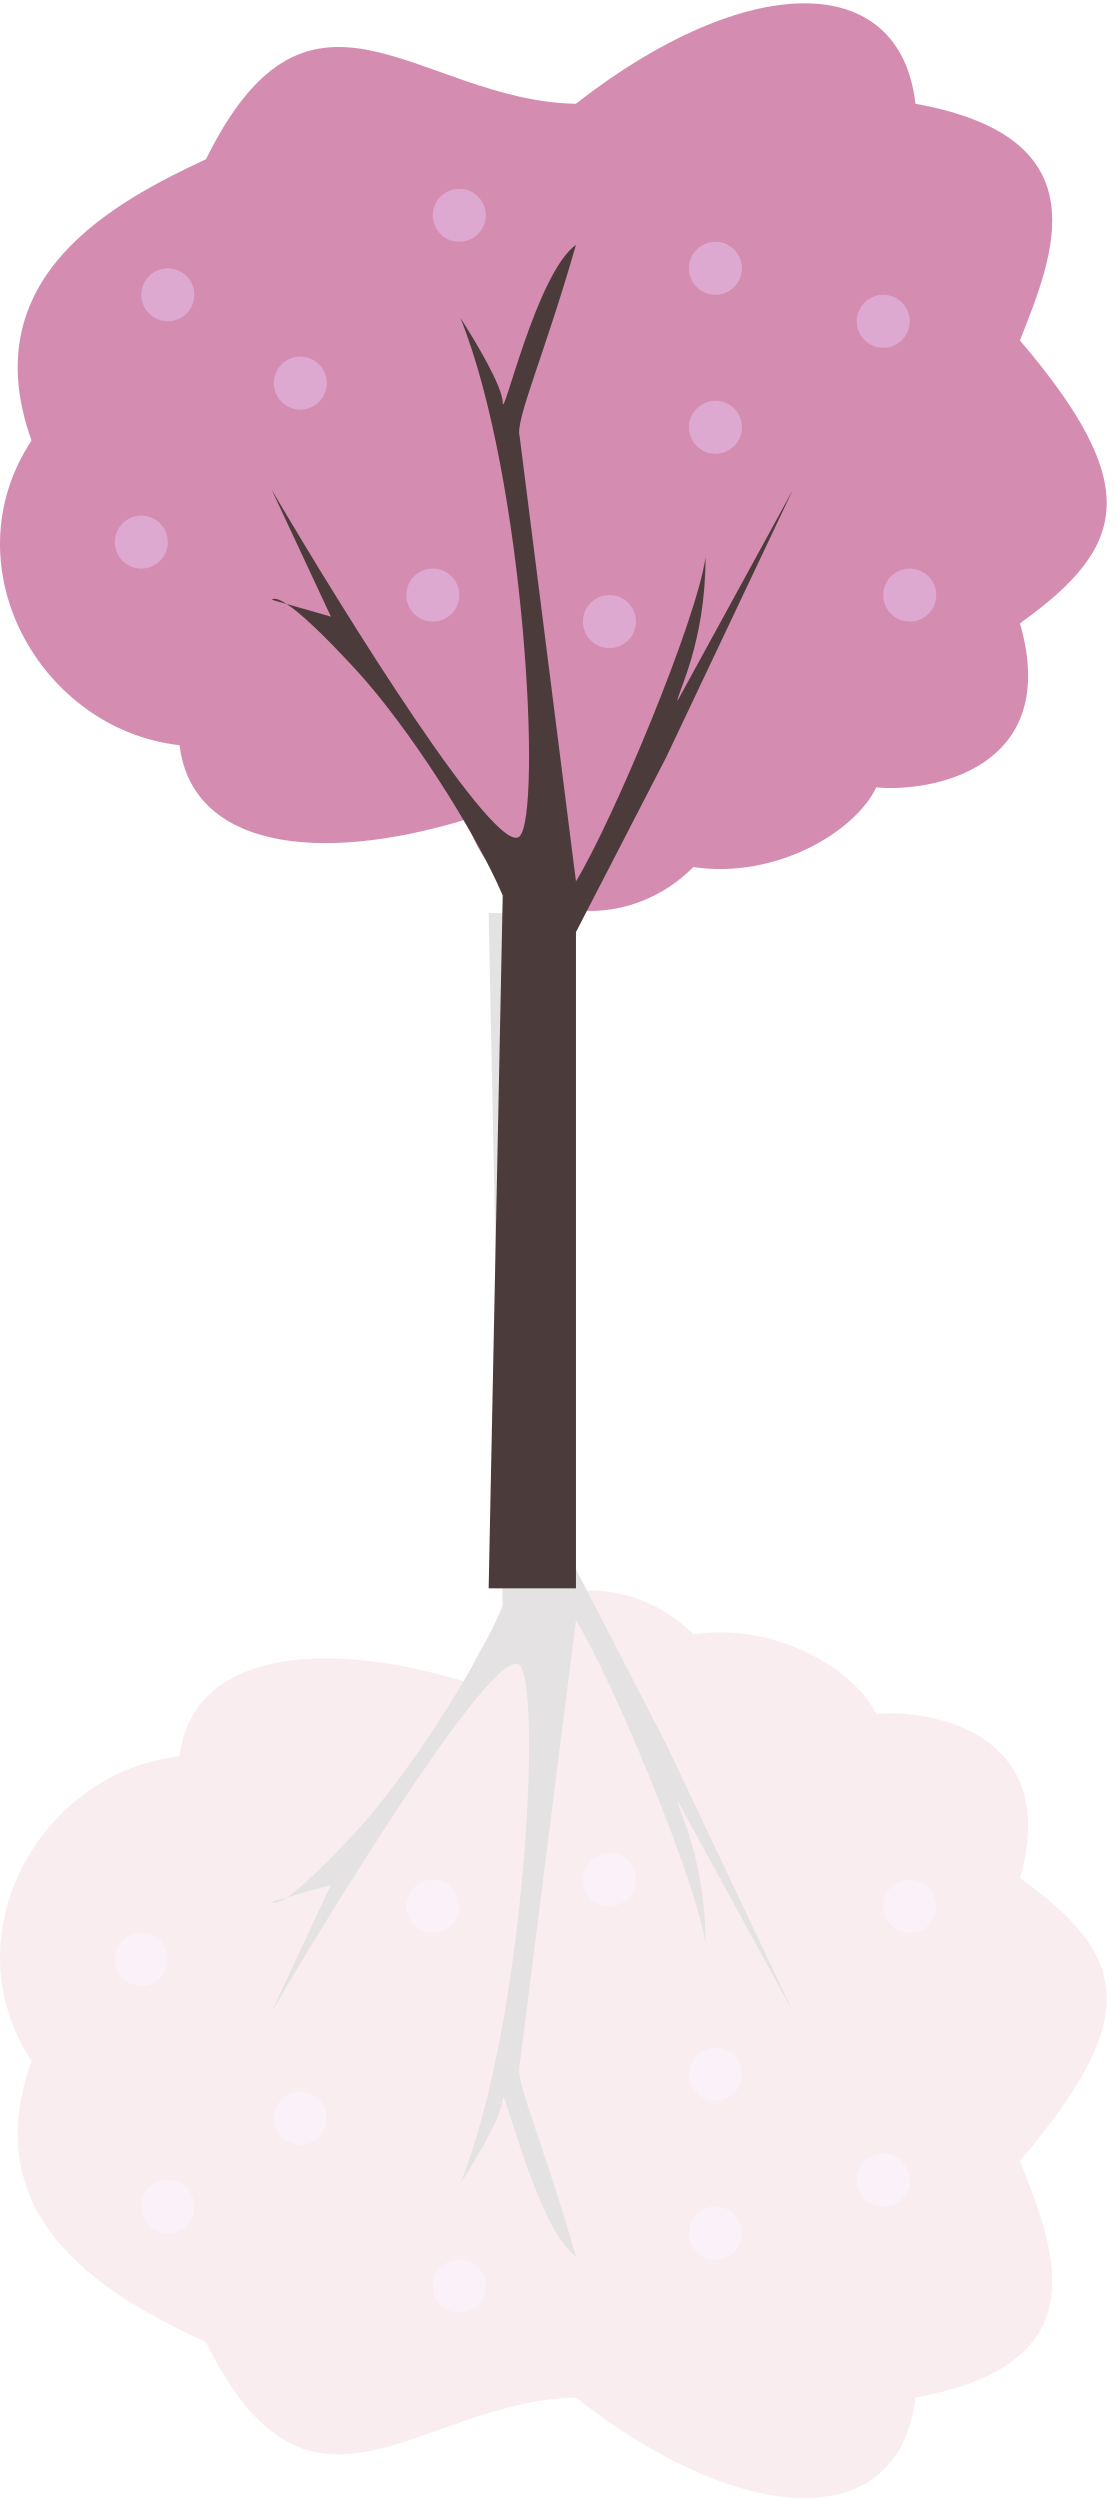
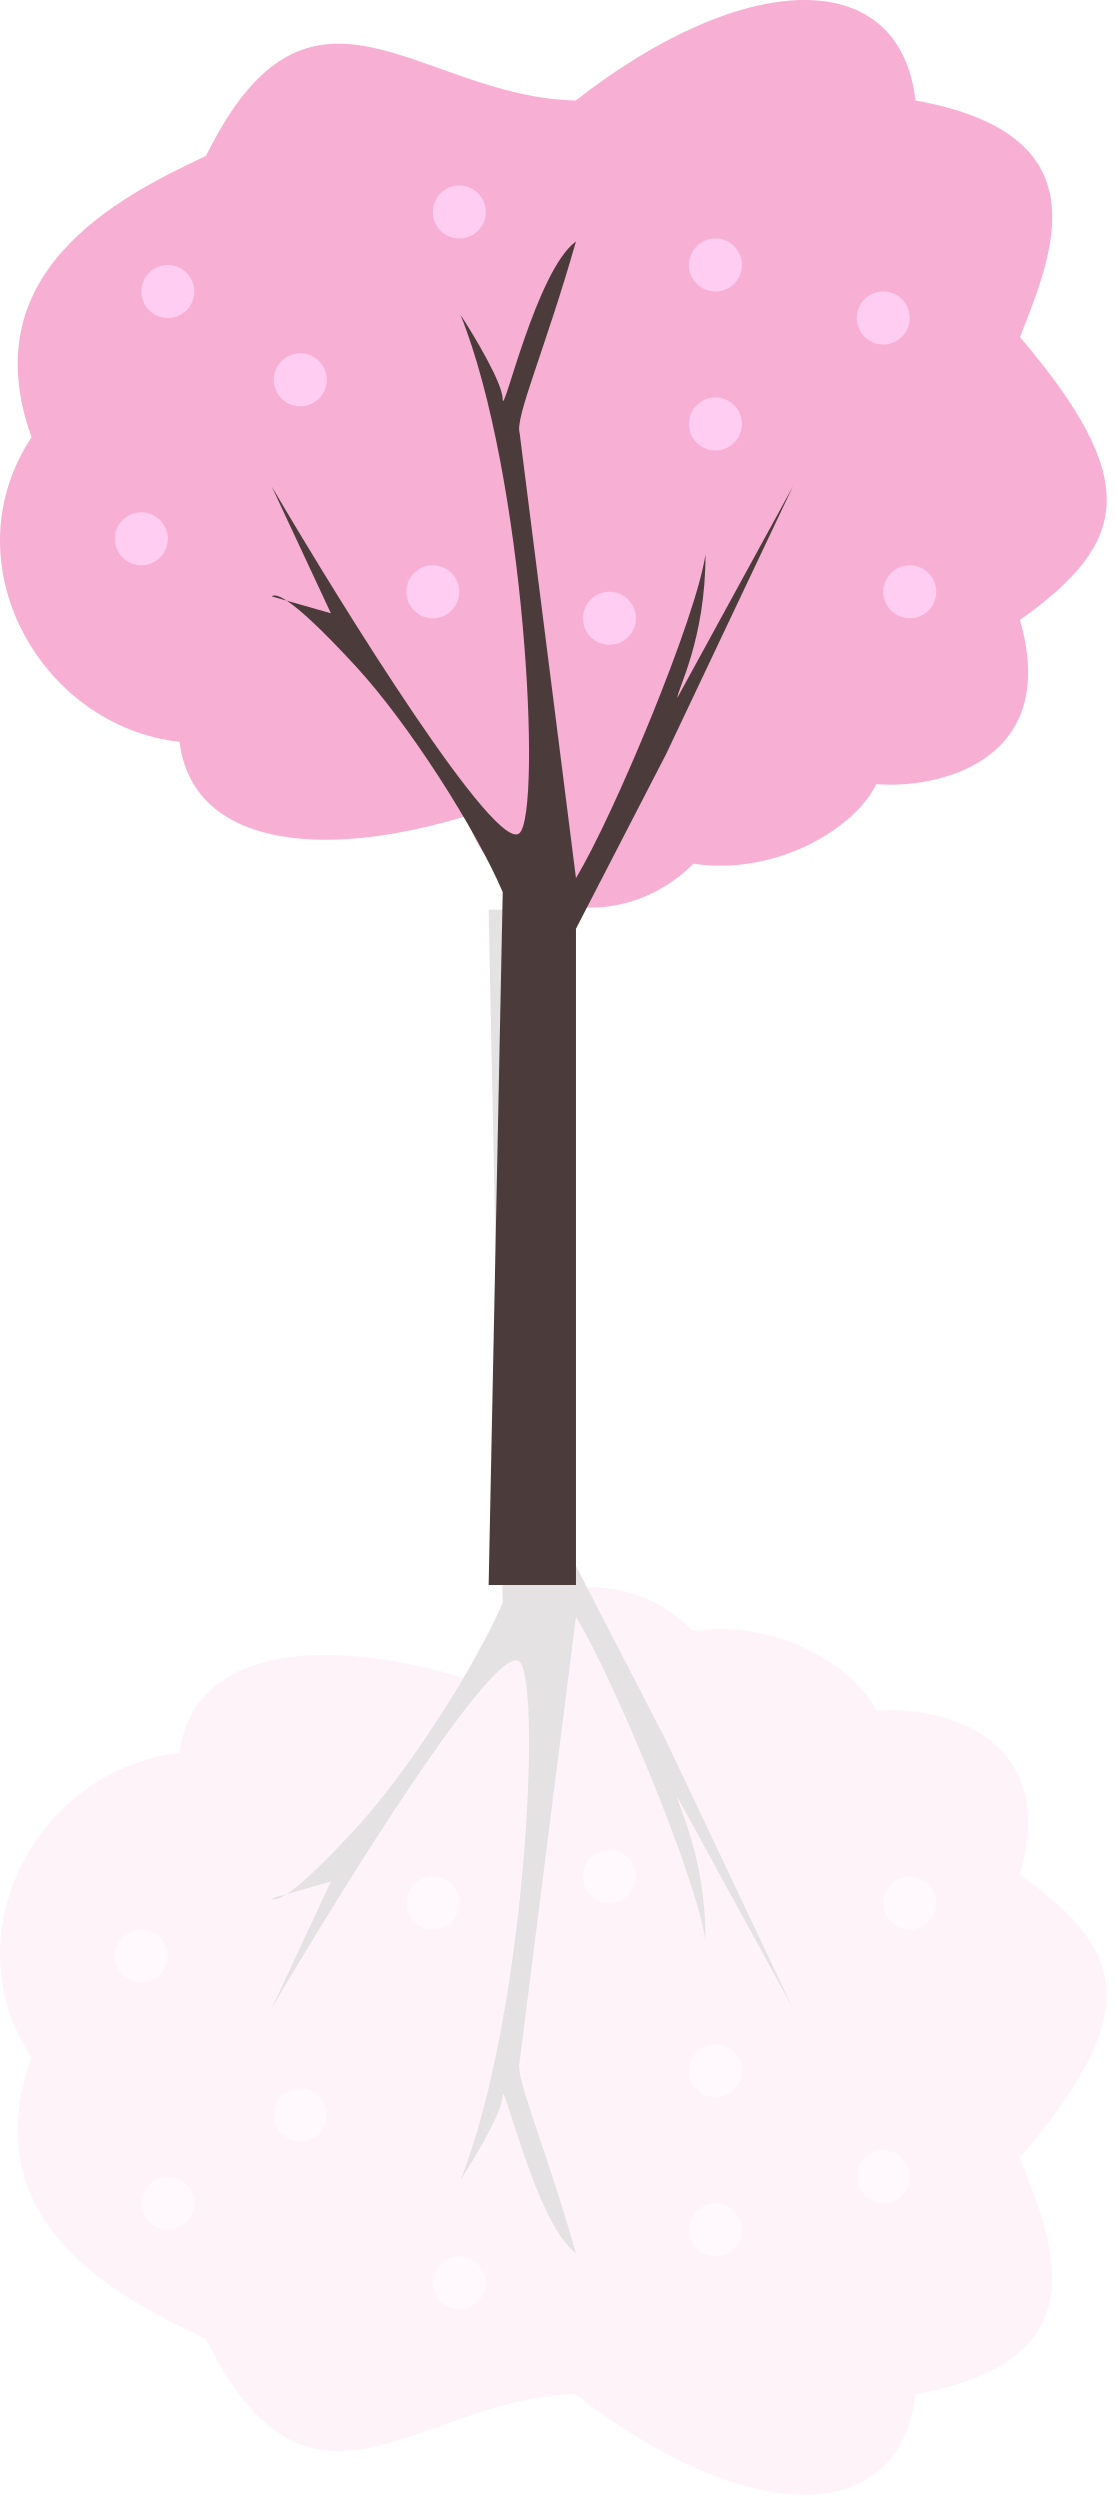
<svg xmlns="http://www.w3.org/2000/svg" width="116" height="260" viewBox="0 0 116 260" fill="none">
-   <path d="M72.111 90.173C80.57 91.454 88.888 86.587 91.13 81.89C96.898 82.424 110.432 79.942 106.075 64.826C117.289 56.82 118.891 50.457 106.075 35.405C109.599 26.438 114.751 14.317 95.206 10.794C93.604 -3.297 77.506 -2.976 59.884 10.794C43.543 10.474 32.316 -5.538 21.423 16.559C11.81 21.043 -2.81 28.842 3.278 45.816C-5.373 58.946 4.256 75.898 18.675 77.5C19.956 88.068 32.863 89.998 48.563 85.195C51.126 95.122 64.101 98.18 72.111 90.173Z" fill="#D48CB0" />
-   <path d="M50.819 165.189L52.283 93.129C49.452 86.489 42.441 75.553 37.051 69.694C33.597 65.94 31.242 63.75 29.816 62.815L28.263 62.371C28.509 62.16 29.016 62.29 29.816 62.815L34.415 64.129L28.263 50.947C35.879 63.933 51.698 89.32 54.041 86.977C56.385 84.634 54.597 49.775 47.889 33.078C49.354 35.324 52.283 40.225 52.283 41.866C52.283 43.916 55.799 28.391 59.9 25.462C56.619 36.945 53.553 43.721 54.041 45.381L59.9 91.664C63.805 85.219 72.437 64.539 73.374 57.977C73.374 66.882 70.445 72.038 70.445 72.916L82.455 50.947L69.273 78.775L59.9 96.937V165.189H50.819Z" fill="#4B3B3B" />
-   <circle cx="31.231" cy="39.844" r="2.756" fill="#DEA9D0" />
-   <circle cx="47.766" cy="22.392" r="2.756" fill="#DEA9D0" />
-   <circle cx="74.404" cy="27.903" r="2.756" fill="#DEA9D0" />
-   <circle cx="74.404" cy="44.437" r="2.756" fill="#DEA9D0" />
-   <circle cx="91.857" cy="33.414" r="2.756" fill="#DEA9D0" />
-   <circle cx="14.697" cy="56.379" r="2.756" fill="#DEA9D0" />
-   <circle cx="17.453" cy="30.659" r="2.756" fill="#DEA9D0" />
-   <circle cx="94.613" cy="61.89" r="2.756" fill="#DEA9D0" />
-   <circle cx="45.01" cy="61.89" r="2.756" fill="#DEA9D0" />
-   <circle cx="63.381" cy="64.646" r="2.756" fill="#DEA9D0" />
+   <path d="M72.111 89.828C80.57 91.109 88.888 86.241 91.13 81.544C96.898 82.078 110.432 79.596 106.075 64.48C117.289 56.474 118.891 50.111 106.075 35.059C109.599 26.092 114.751 13.971 95.206 10.449C93.604 -3.643 77.506 -3.322 59.884 10.449C43.543 10.128 32.316 -5.884 21.423 16.213C11.81 20.697 -2.81 28.497 3.278 45.47C-5.373 58.6 4.256 75.553 18.675 77.154C19.956 87.722 32.863 89.652 48.563 84.849C51.126 94.776 64.101 97.834 72.111 89.828Z" fill="#F8AFD4" />
+   <path d="M50.819 164.843L52.283 92.783C49.452 86.143 42.441 75.207 37.051 69.348C33.597 65.594 31.242 63.404 29.816 62.469L28.263 62.025C28.509 61.815 29.016 61.944 29.816 62.469L34.415 63.783L28.263 50.601C35.879 63.587 51.698 88.975 54.041 86.631C56.385 84.288 54.597 49.429 47.889 32.732C49.354 34.978 52.283 39.88 52.283 41.52C52.283 43.57 55.799 28.045 59.9 25.116C56.619 36.599 53.553 43.375 54.041 45.035L59.9 91.318C63.805 84.874 72.437 64.193 73.374 57.631C73.374 66.536 70.445 71.692 70.445 72.57L82.455 50.601L69.273 78.429L59.9 96.591V164.843H50.819Z" fill="#4B3B3B" />
+   <circle cx="31.231" cy="39.499" r="2.756" fill="#FFCDF2" />
+   <circle cx="47.766" cy="22.046" r="2.756" fill="#FFCDF2" />
+   <circle cx="74.404" cy="27.557" r="2.756" fill="#FFCDF2" />
+   <circle cx="74.404" cy="44.091" r="2.756" fill="#FFCDF2" />
+   <circle cx="91.857" cy="33.069" r="2.756" fill="#FFCDF2" />
+   <circle cx="14.697" cy="56.033" r="2.756" fill="#FFCDF2" />
+   <circle cx="17.453" cy="30.313" r="2.756" fill="#FFCDF2" />
+   <circle cx="94.613" cy="61.544" r="2.756" fill="#FFCDF2" />
+   <circle cx="45.01" cy="61.544" r="2.756" fill="#FFCDF2" />
+   <circle cx="63.381" cy="64.3" r="2.756" fill="#FFCDF2" />
  <g opacity="0.15">
-     <path d="M72.111 169.975C80.57 168.694 88.888 173.561 91.13 178.258C96.898 177.724 110.432 180.206 106.075 195.322C117.289 203.328 118.891 209.691 106.075 224.743C109.599 233.71 114.751 245.831 95.206 249.354C93.604 263.445 77.506 263.124 59.884 249.354C43.543 249.674 32.316 265.686 21.423 243.589C11.81 239.106 -2.81 231.306 3.278 214.332C-5.373 201.202 4.256 184.25 18.675 182.648C19.956 172.08 32.863 170.15 48.563 174.954C51.126 165.026 64.101 161.968 72.111 169.975Z" fill="#D4889B" />
-     <path d="M50.819 94.959L52.283 167.02C49.452 173.659 42.441 184.595 37.051 190.454C33.597 194.208 31.242 196.398 29.816 197.333L28.263 197.777C28.509 197.988 29.016 197.858 29.816 197.333L34.415 196.02L28.263 209.201C35.879 196.215 51.698 170.828 54.041 173.171C56.385 175.514 54.597 210.373 47.889 227.07C49.354 224.824 52.283 219.923 52.283 218.282C52.283 216.232 55.799 231.757 59.9 234.686C56.619 223.204 53.553 216.427 54.041 214.767L59.9 168.484C63.805 174.929 72.437 195.61 73.374 202.171C73.374 193.266 70.445 188.11 70.445 187.232L82.455 209.201L69.273 181.373L59.9 163.211V94.959H50.819Z" fill="#4B3B3B" />
-     <circle cx="2.756" cy="2.756" r="2.756" transform="matrix(1 0 0 -1 28.4757 223.059)" fill="#DEA9D0" />
-     <circle cx="2.756" cy="2.756" r="2.756" transform="matrix(1 0 0 -1 45.01 240.512)" fill="#DEA9D0" />
-     <circle cx="2.756" cy="2.756" r="2.756" transform="matrix(1 0 0 -1 71.6486 235.001)" fill="#DEA9D0" />
-     <circle cx="2.756" cy="2.756" r="2.756" transform="matrix(1 0 0 -1 71.6486 218.466)" fill="#DEA9D0" />
-     <circle cx="2.756" cy="2.756" r="2.756" transform="matrix(1 0 0 -1 89.1014 229.489)" fill="#DEA9D0" />
-     <circle cx="2.756" cy="2.756" r="2.756" transform="matrix(1 0 0 -1 11.9414 206.525)" fill="#DEA9D0" />
-     <circle cx="2.756" cy="2.756" r="2.756" transform="matrix(1 0 0 -1 14.6971 232.245)" fill="#DEA9D0" />
-     <circle cx="2.756" cy="2.756" r="2.756" transform="matrix(1 0 0 -1 91.8571 201.014)" fill="#DEA9D0" />
-     <circle cx="2.756" cy="2.756" r="2.756" transform="matrix(1 0 0 -1 42.2543 201.014)" fill="#DEA9D0" />
-     <circle cx="2.756" cy="2.756" r="2.756" transform="matrix(1 0 0 -1 60.6257 198.258)" fill="#DEA9D0" />
+     <path d="M72.111 169.629C80.57 168.348 88.888 173.215 91.13 177.912C96.898 177.378 110.432 179.86 106.075 194.976C117.289 202.982 118.891 209.345 106.075 224.397C109.599 233.364 114.751 245.485 95.206 249.008C93.604 263.099 77.506 262.779 59.884 249.008C43.543 249.328 32.316 265.341 21.423 243.243C11.81 238.76 -2.81 230.96 3.278 213.986C-5.373 200.856 4.256 183.904 18.675 182.302C19.956 171.734 32.863 169.804 48.563 174.608C51.126 164.68 64.101 161.623 72.111 169.629Z" fill="#F8AFD4" />
+     <path d="M50.819 94.613L52.283 166.674C49.452 173.313 42.441 184.249 37.051 190.108C33.597 193.862 31.242 196.052 29.816 196.988L28.263 197.431C28.509 197.642 29.016 197.512 29.816 196.988L34.415 195.674L28.263 208.856C35.879 195.869 51.698 170.482 54.041 172.825C56.385 175.169 54.597 210.027 47.889 226.724C49.354 224.479 52.283 219.577 52.283 217.936C52.283 215.886 55.799 231.411 59.9 234.34C56.619 222.858 53.553 216.081 54.041 214.421L59.9 168.138C63.805 174.583 72.437 195.264 73.374 201.825C73.374 192.92 70.445 187.765 70.445 186.886L82.455 208.856L69.273 181.027L59.9 162.866V94.613H50.819Z" fill="#4B3B3B" />
+     <circle cx="2.756" cy="2.756" r="2.756" transform="matrix(1 0 0 -1 28.4757 222.713)" fill="#FFCDF2" />
+     <circle cx="2.756" cy="2.756" r="2.756" transform="matrix(1 0 0 -1 45.01 240.166)" fill="#FFCDF2" />
+     <circle cx="2.756" cy="2.756" r="2.756" transform="matrix(1 0 0 -1 71.6486 234.655)" fill="#FFCDF2" />
+     <circle cx="2.756" cy="2.756" r="2.756" transform="matrix(1 0 0 -1 71.6486 218.121)" fill="#FFCDF2" />
+     <circle cx="2.756" cy="2.756" r="2.756" transform="matrix(1 0 0 -1 89.1014 229.143)" fill="#FFCDF2" />
+     <circle cx="2.756" cy="2.756" r="2.756" transform="matrix(1 0 0 -1 11.9414 206.179)" fill="#FFCDF2" />
+     <circle cx="2.756" cy="2.756" r="2.756" transform="matrix(1 0 0 -1 14.6971 231.899)" fill="#FFCDF2" />
+     <circle cx="2.756" cy="2.756" r="2.756" transform="matrix(1 0 0 -1 91.8571 200.668)" fill="#FFCDF2" />
+     <circle cx="2.756" cy="2.756" r="2.756" transform="matrix(1 0 0 -1 42.2543 200.668)" fill="#FFCDF2" />
+     <circle cx="2.756" cy="2.756" r="2.756" transform="matrix(1 0 0 -1 60.6257 197.912)" fill="#FFCDF2" />
  </g>
</svg>
